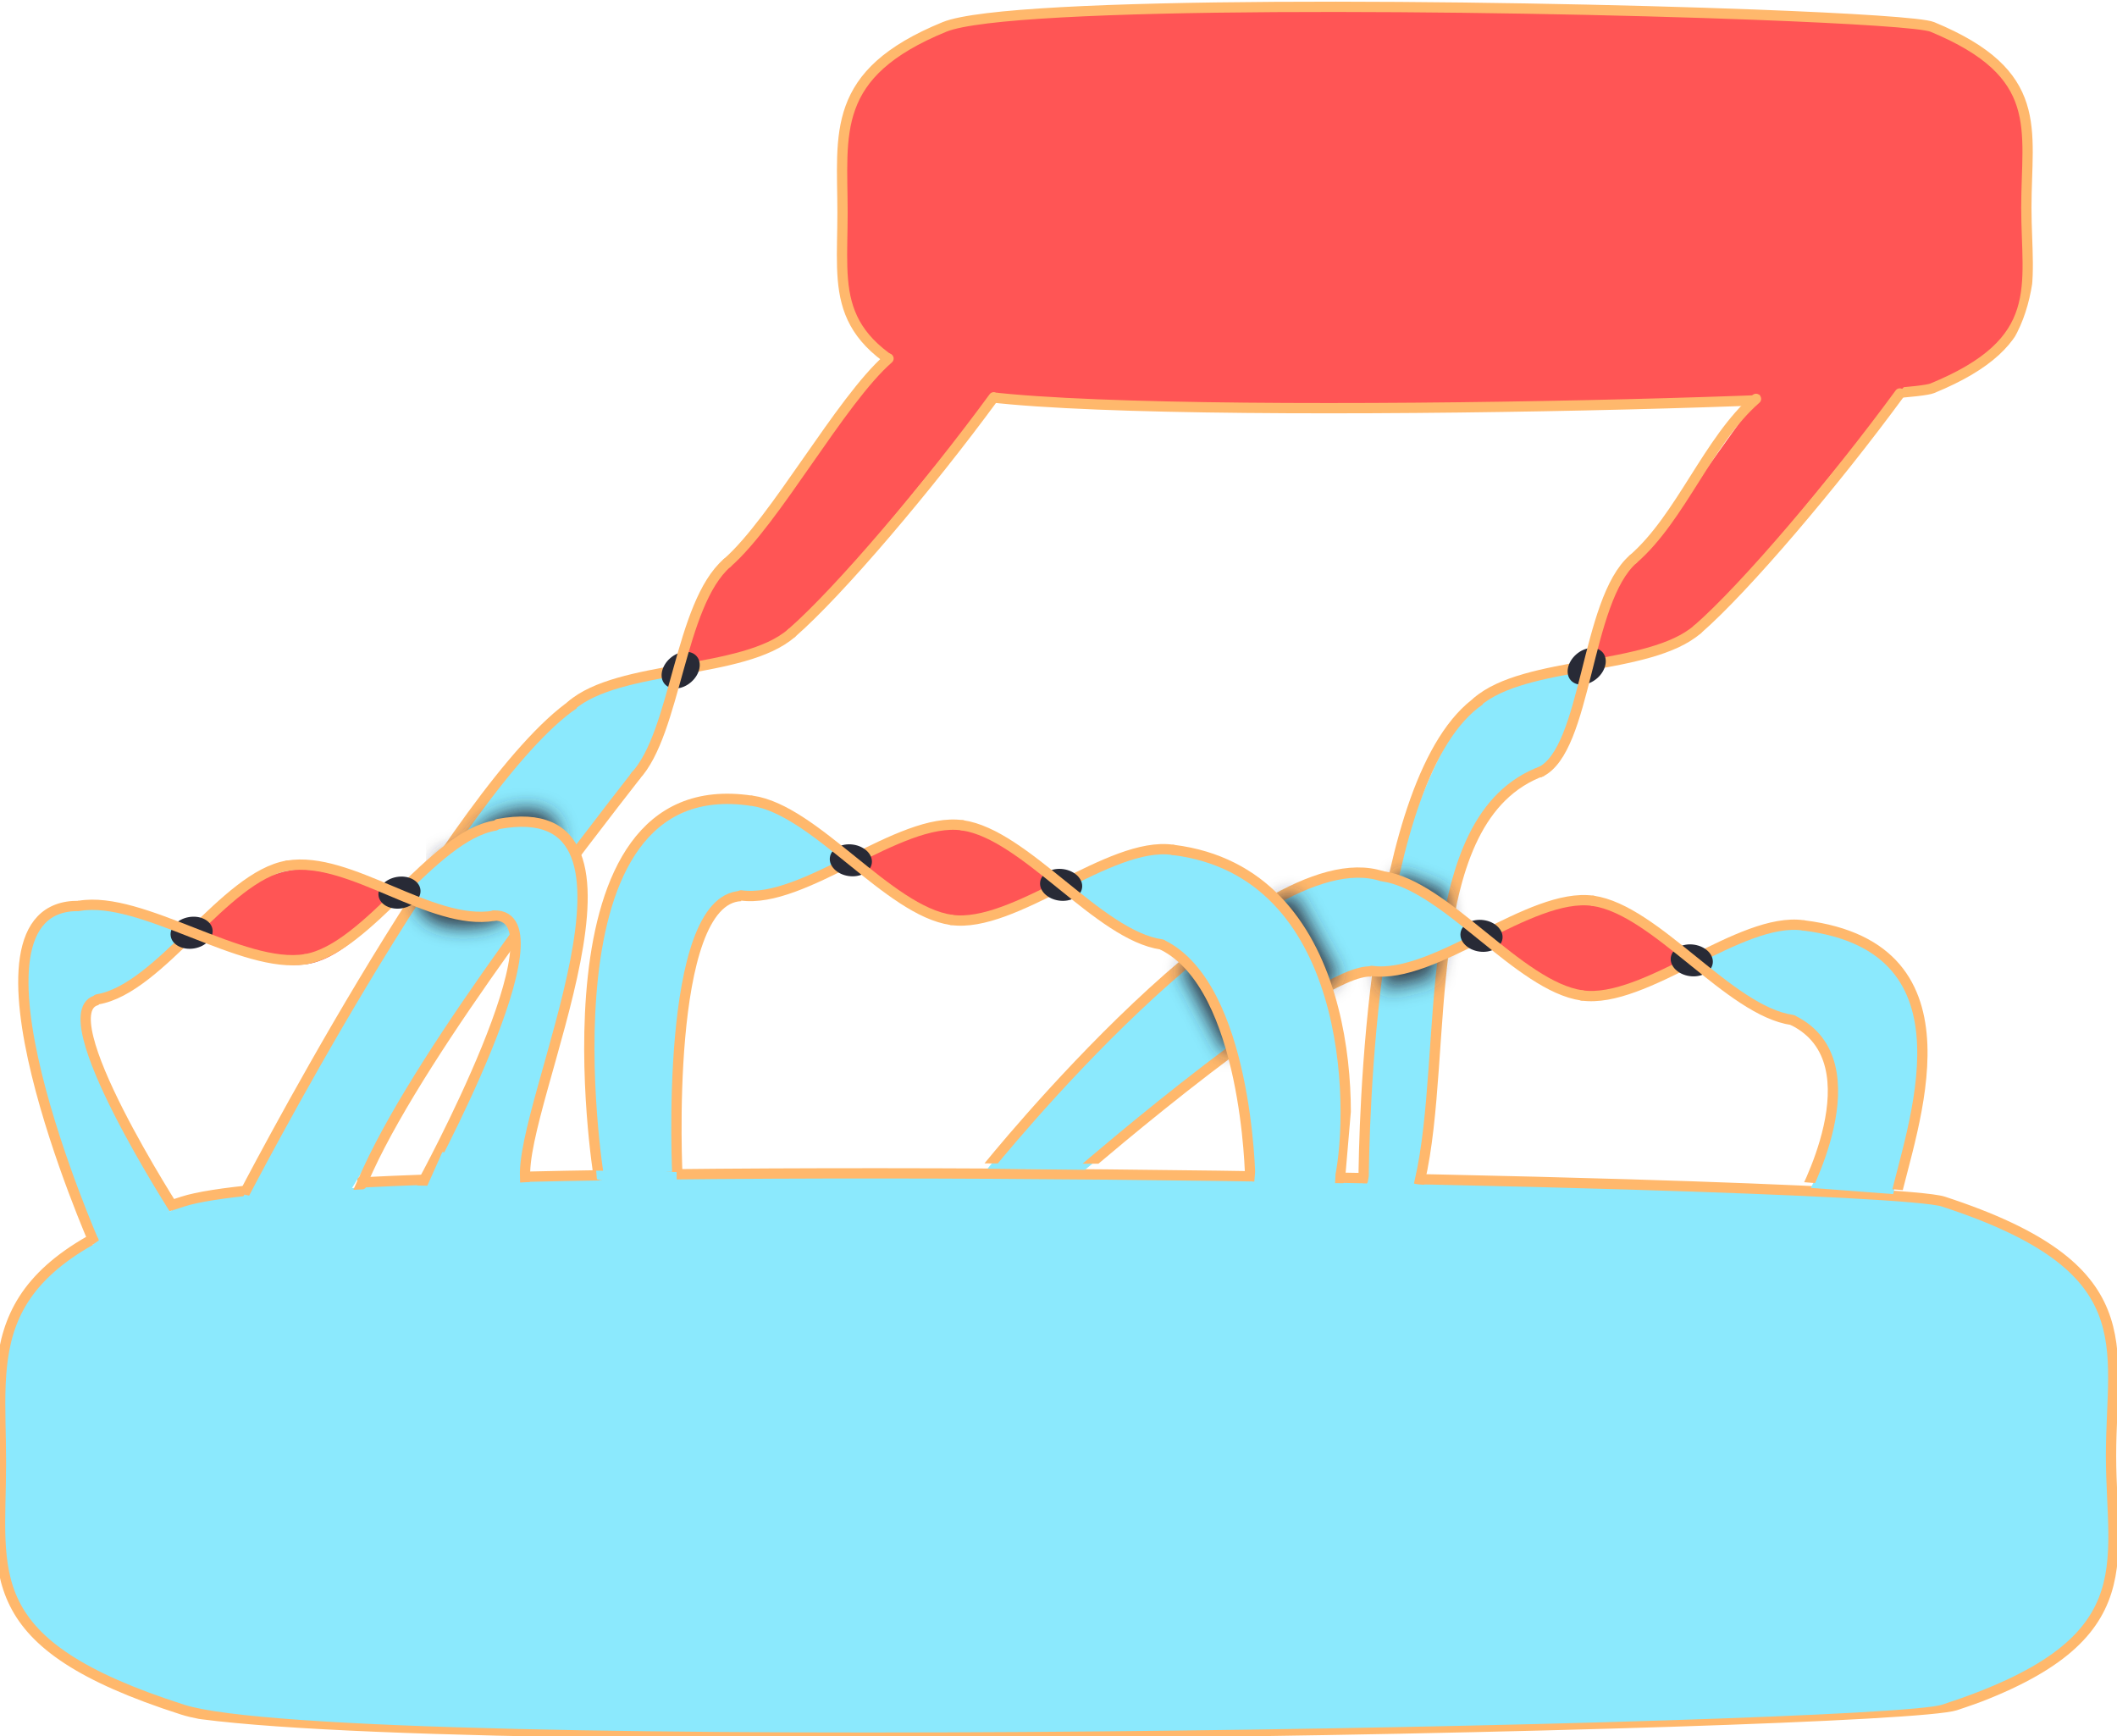
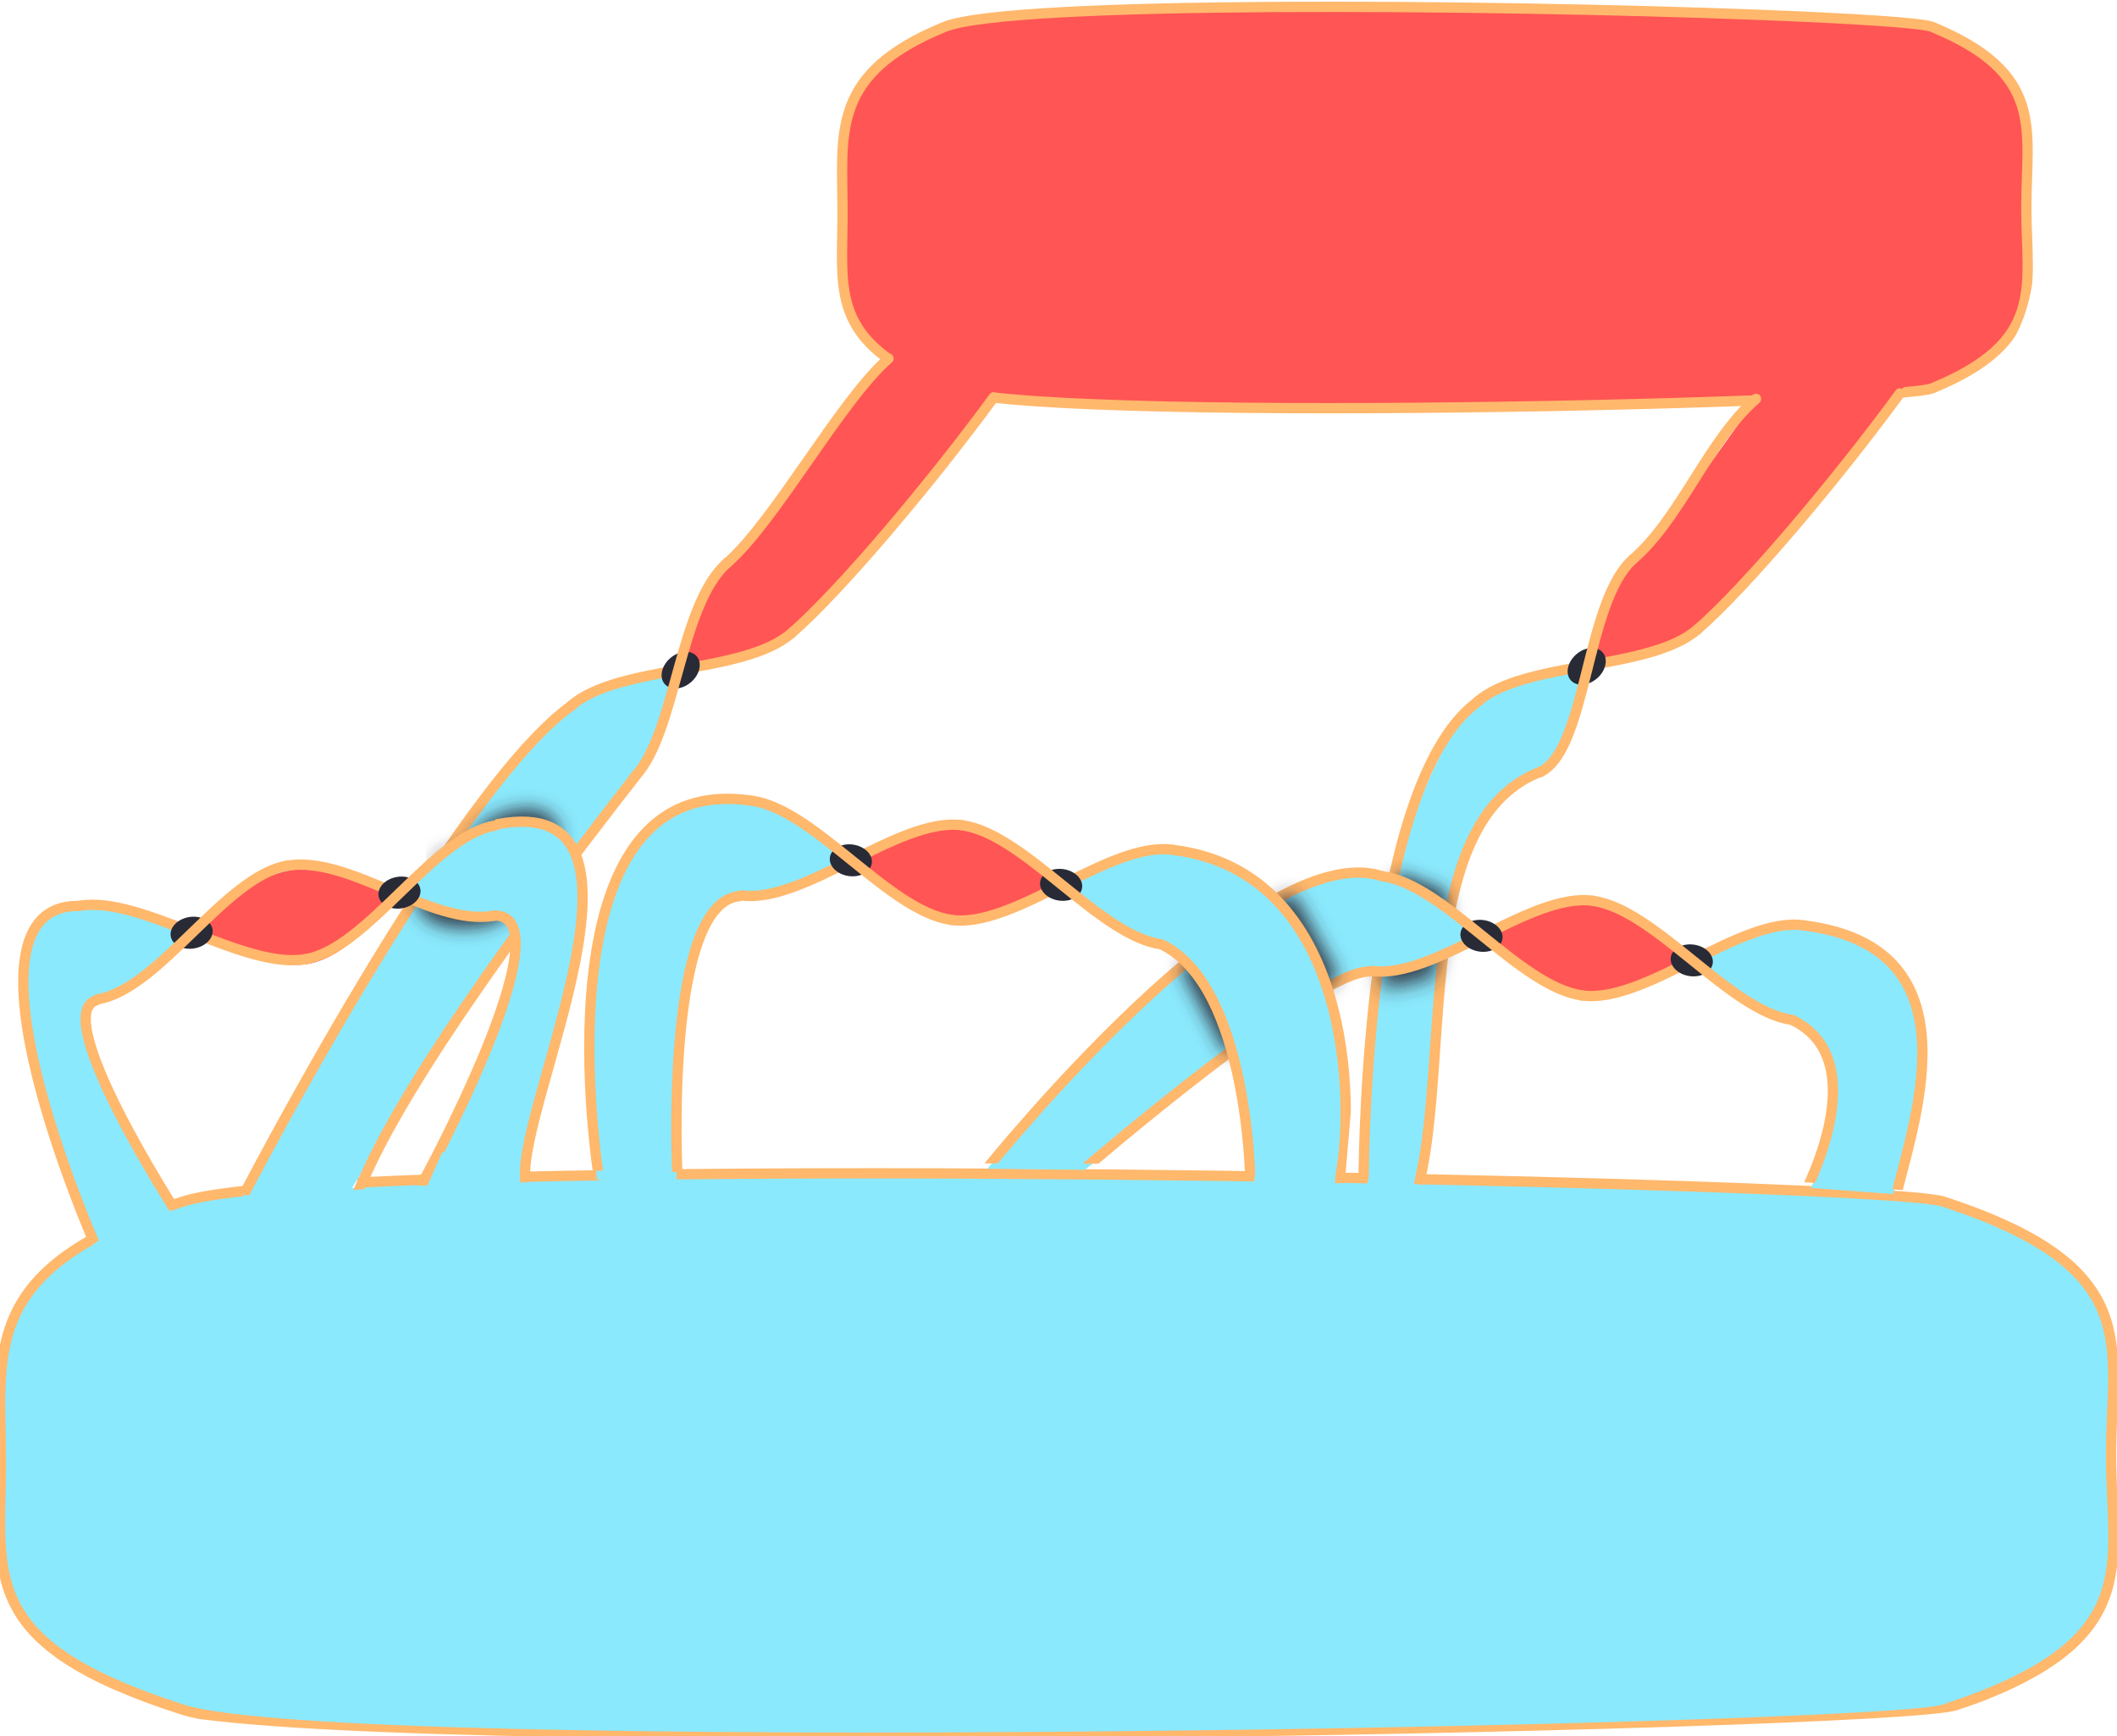
<svg xmlns="http://www.w3.org/2000/svg" xmlns:ns1="http://vectornator.io" height="100%" stroke-miterlimit="10" style="fill-rule:nonzero;clip-rule:evenodd;stroke-linecap:round;stroke-linejoin:round;" version="1.1" viewBox="0 0 1000 820" width="100%" xml:space="preserve">
  <defs>
    <filter color-interpolation-filters="sRGB" filterUnits="userSpaceOnUse" height="61.911" id="Filter" width="79.592" x="185.838" y="387.038">
      <feDropShadow dx="-3.599" dy="6.227" flood-color="#282a36" flood-opacity="0.9" in="SourceGraphic" result="Shadow" stdDeviation="4.253" />
    </filter>
    <filter color-interpolation-filters="sRGB" filterUnits="userSpaceOnUse" height="61.911" id="Filter_2" width="79.592" x="195.335" y="371.372">
      <feDropShadow dx="5.897" dy="-9.439" flood-color="#282a36" flood-opacity="0.9" in="SourceGraphic" result="Shadow" stdDeviation="4.253" />
    </filter>
    <filter color-interpolation-filters="sRGB" filterUnits="userSpaceOnUse" height="57.925" id="Filter_3" width="48.308" x="646.795" y="402.947">
      <feDropShadow dx="4.76" dy="-6.548" flood-color="#282a36" flood-opacity="0.9" in="SourceGraphic" result="Shadow" stdDeviation="3.825" />
    </filter>
    <filter color-interpolation-filters="sRGB" filterUnits="userSpaceOnUse" height="66.492" id="Filter_4" width="52.078" x="641.051" y="411.737">
      <feDropShadow dx="-3.275" dy="8.881" flood-color="#282a36" flood-opacity="0.9" in="SourceGraphic" result="Shadow" stdDeviation="4.596" />
    </filter>
    <filter color-interpolation-filters="sRGB" filterUnits="userSpaceOnUse" height="89.678" id="Filter_5" width="85.564" x="556.757" y="411.731">
      <feDropShadow dx="5.303" dy="-3.142" flood-color="#282a36" flood-opacity="0.9" in="SourceGraphic" result="Shadow" stdDeviation="4.253" />
    </filter>
    <filter color-interpolation-filters="sRGB" filterUnits="userSpaceOnUse" height="89.678" id="Filter_6" width="85.564" x="547.543" y="418.205">
      <feDropShadow dx="-3.91" dy="3.331" flood-color="#282a36" flood-opacity="0.9" in="SourceGraphic" result="Shadow" stdDeviation="4.253" />
    </filter>
  </defs>
  <clipPath id="ArtboardFrame">
    <rect height="820" width="1000" x="0" y="0" />
  </clipPath>
  <g clip-path="url(#ArtboardFrame)" id="Layer-1" ns1:layerName="Layer 1" visibility="hidden">
    <path d="M-110.735-138.315L1054.77-138.315L1054.77 1059.06L-110.735 1059.06L-110.735-138.315Z" fill="#282a36" fill-rule="nonzero" opacity="1" stroke="none" />
  </g>
  <g clip-path="url(#ArtboardFrame)" id="Layer-2" ns1:layerName="Layer 2">
    <g opacity="1">
      <clipPath id="ClipPath">
        <path d="M-7.815 683.16C-17.29 624.236 35.338 572.159 35.338 572.159L43.624 588.029L81.246 571.775L75.921 557.681L116.65 548.498L118.694 564.551L169.208 560.989L166.567 539.694C166.567 539.694 189.219 538.048 197.018 537.72C198.605 537.653 202.698 559.552 202.698 559.552L247.725 558.435C247.725 558.435 243.945 535.862 246.335 535.78C260.931 535.281 293.989 531.335 293.989 531.335L304.463 530.897L334.553 543.06L335.434 530.438C335.434 530.438 351.029 529.556 357.392 529.483C360.725 529.445 360.486 545.597 360.486 545.597L396.799 542.648C396.799 542.648 394.59 520.709 398.538 520.656C423.208 520.326 522.762 511.549 522.762 511.549C522.762 511.549 469.301 560.701 482.59 541.041C495.878 521.38 510.643 539.135 510.643 539.135L533.792 541.034L571.782 521.942C571.782 521.942 592.904 522.265 612.264 524.123C615.851 524.467 616.056 537.665 616.056 537.665L642.059 541.357L653.922 523.528L827.865 528.609L804.605 548.903L844.557 550.088L853.554 535.352L879.399 540.496L884.354 550.934L911.663 557.603C911.663 557.603 918.143 542.697 918.606 542.85C1016.33 575.255 1005.34 628.716 1005.34 683.16C1005.34 737.837 1022.73 775.453 924.284 807.856C893.362 818.034 150.136 832.844 73.237 807.856C-26.463 775.459 1.66 742.084-7.815 683.16Z" />
      </clipPath>
      <g clip-path="url(#ClipPath)">
        <path d="M0.45 690.982C0.45 638.186-10.433 598.752 86.333 567.571C141.427 549.818 544.684 552.727 769.143 559.454C851.522 561.923 909.818 564.906 917.98 567.571C1013.48 598.756 997.184 635.178 997.184 687.571C997.184 740.189 1014.18 776.388 917.98 807.571C887.763 817.366 161.479 831.618 86.333 807.571C-11.094 776.394 0.45 743.987 0.45 690.982Z" fill="#8be9fd" fill-rule="nonzero" opacity="1" stroke="#ffb86c" stroke-linecap="round" stroke-linejoin="round" stroke-width="4.861" />
      </g>
    </g>
    <g opacity="1">
      <clipPath id="ClipPath_2">
        <path d="M393.34 94.922C388.024 53.013 417.55 15.974 417.55 15.974L425.258 7.436L431.067 9.667L440.319 5.676L463.169-0.855L470.435-0.643L478.377-4.038L491.174-7.117C491.174-7.117 503.882-8.287 508.258-8.521C509.148-8.568 519.603-8.508 519.603-8.508C519.603-8.508 531.111 8.438 530.587-8.441C530.063-25.32 534.585-9.842 535.926-9.9C544.115-10.255 562.662-13.062 562.662-13.062L568.538-13.373L585.42-4.723L585.914-13.7C585.914-13.7 594.663-14.327 598.233-14.379C600.103-14.406 599.969-2.918 599.969-2.918L620.341-5.016C620.341-5.016 619.102-20.619 621.317-20.657C635.158-20.892 691.011-27.134 691.011-27.134L678.398-7.89L699.49-10.47L718.513-19.743C718.513-19.743 730.363-19.512 741.225-18.191C743.237-17.947 743.352-8.559 743.352-8.559L757.941-5.934L764.596-18.614L862.184-15.001C862.184-15.001 856.156 15 852.186-0.345C848.216-15.691 868.786-0.552 868.786-0.552L876.596-10.205L891.096-6.546L891.566-1.024L906.647 2.143C906.647 2.143 912.833-4.981 913.092-4.872C967.919 18.176 961.751 56.199 961.751 94.922C961.751 133.81 963.337 171.469 908.105 194.516C890.757 201.754 482.386 206.29 439.243 188.517C383.308 165.476 398.655 136.831 393.34 94.922Z" />
      </clipPath>
      <g clip-path="url(#ClipPath_2)">
        <path d="M397.977 100.485C397.977 62.934 391.871 34.888 446.16 12.711C477.07 0.084 703.31 2.153 829.239 6.937C875.456 8.693 908.162 10.815 912.741 12.711C966.317 34.89 957.177 60.795 957.177 98.059C957.177 135.483 966.714 161.229 912.741 183.408C895.788 190.374 488.319 200.511 446.16 183.408C391.5 161.233 397.977 138.184 397.977 100.485Z" fill="#ff5555" fill-rule="nonzero" opacity="1" stroke="#ffb86c" stroke-linecap="round" stroke-linejoin="round" stroke-width="4.861" />
      </g>
    </g>
  </g>
  <g id="Layer-7" ns1:layerName="Layer 7">
    <g opacity="1">
      <clipPath id="ClipPath_3">
        <path d="M323.318 323.12C303.944 304.696 161.993 315.627 179.836 296.863C197.679 278.099 85.156 600.85 104.53 619.273C123.905 637.697 402.262 354.33 384.419 373.094C366.576 391.858 342.692 341.543 323.318 323.12Z" />
      </clipPath>
      <g clip-path="url(#ClipPath_3)">
        <path d="M449.343 231.164C425.825 249.789 366.122 247.311 342.604 265.935L342.598 265.929C319.079 284.553 317.206 355.736 301.908 366.861C269.427 390.478 166.208 561.31 166.208 561.31C166.208 561.31 103.379 586.702 115.407 564.306C228.659 353.437 266.072 336.195 266.072 336.195C285.554 320.767 328.796 317.223 356.541 308.026C362.29 306.12 367.36 303.703 371.397 300.506L371.403 300.513C394.921 281.888 390.614 219.054 421.802 193.513C445.742 173.907 561.875 31.397 657.362 34.365C756.42 37.444 710.161 111.828 723.004 130.623C723.004 130.623 706.688 141.579 706.501 141.132C683.195 85.394 746.421 78.898 657.106 73.31C612.632 70.527 462.326 226.229 448.345 231.283" fill="#8be9fd" fill-rule="nonzero" opacity="1" stroke="none" />
      </g>
    </g>
    <g opacity="1">
      <clipPath id="ClipPath_4">
        <path d="M323.318 323.12C303.944 304.696 306.755 269.717 324.598 250.953C332.745 242.387 287.499 208.818 326.481 174.587C372.884 133.838 445.577 172.543 443.605 175.312C441.634 178.081 567.11 192.741 548.135 226.868C515.654 285.288 406.022 305.826 394.759 317.671C376.916 336.435 342.692 341.543 323.318 323.12Z" />
      </clipPath>
      <g clip-path="url(#ClipPath_4)">
        <path d="M426.319 162.817C402.801 181.442 366.122 247.311 342.604 265.935L341.721 269.436C312.932 299.918 326.46 341.631 294.778 364.713C274.571 379.434 367.244 433.623 367.244 433.623L339.68 462.61C339.68 462.61 209.774 359.778 265.613 330.08C299.124 312.257 328.796 317.223 356.541 308.026C362.29 306.12 367.36 303.703 371.397 300.506L371.403 300.513C394.921 281.888 450.107 207.214 481.291 173.351C538.871 110.825 593.546 40.714 613.741 70.268L560.548 38.568C560.548 38.568 534.253 62.992 492.196 78.196" fill="#ff5555" fill-rule="nonzero" opacity="1" stroke="none" />
      </g>
    </g>
    <g opacity="1">
      <path d="M373.872 299.073C351.249 318.775 292.346 313.69 269.723 333.392" fill="none" opacity="1" stroke="#ffb86c" stroke-linecap="round" stroke-linejoin="round" stroke-width="4.861" />
      <path d="M313.986 323.098C311.266 319.974 312.437 314.502 316.602 310.875C320.767 307.248 326.348 306.839 329.069 309.963C331.789 313.087 330.618 318.559 326.453 322.186C322.288 325.813 316.706 326.222 313.986 323.098Z" fill="#282a36" fill-rule="nonzero" opacity="1" stroke="none" />
      <path d="M300.104 366.588C319.34 346.096 320.867 285.579 343.491 265.877" fill="none" opacity="1" stroke="#ffb86c" stroke-linecap="round" stroke-linejoin="round" stroke-width="4.861" />
      <path d="M373.878 299.079C396.502 279.377 438.532 229.803 469.428 187.656" fill="none" opacity="1" stroke="#ffb86c" stroke-linecap="round" stroke-linejoin="round" stroke-width="4.861" />
      <path d="M419.696 169.357C397.072 189.059 366.12 246.182 343.497 265.884" fill="none" opacity="1" stroke="#ffb86c" stroke-linecap="round" stroke-linejoin="round" stroke-width="4.861" />
    </g>
    <g opacity="1">
      <clipPath id="ClipPath_5">
        <path d="M29.291 95.637L428.341 172.202L439.46 178.014L485.006 186.836L502.216 188.053L976.023 281.95L958.916 571.429L737.184 559.732C737.184 559.732 689.493 556.777 552.168 556.646C507.276 556.604 454.04 555.473 401.27 554.99C383.693 554.829 355.397 555.691 338.539 556.545C272.647 559.883 189.405 553.291 189.405 553.291L171.561 561.773L117.467 564.703L87.799 558.541L5.573 591.122L29.291 95.637Z" />
      </clipPath>
      <g clip-path="url(#ClipPath_5)">
        <path d="M271.157 332.465C215.155 370.609 113.587 567.355 113.587 567.355L167.387 567.029C167.387 567.029 169.673 561.617 173.934 552.363C201.005 493.58 278.792 394.086 300.699 365.947" fill="none" opacity="1" stroke="#ffb86c" stroke-linecap="butt" stroke-linejoin="round" stroke-width="4.861" />
      </g>
    </g>
  </g>
  <g clip-path="url(#ArtboardFrame)" id="Layer-6" ns1:layerName="Layer 6">
    <g opacity="1">
      <clipPath id="ClipPath_6">
        <path d="M751.294 321.322C731.92 302.898 589.97 313.829 607.813 295.065C625.656 276.301 630.696 574.548 650.07 592.971C669.444 611.395 724.859 552.623 707.016 571.386C689.173 590.15 770.669 339.745 751.294 321.322Z" />
      </clipPath>
      <g clip-path="url(#ClipPath_6)">
        <path d="M877.32 229.366C853.801 247.99 794.099 245.512 770.58 264.137L770.574 264.13C747.056 282.755 751.761 350.55 728.565 363.744C665.038 399.878 686.086 490.904 671.911 558.966C658.064 625.455 645.011 581.614 644.509 556.197C641.359 396.708 694.049 334.397 694.049 334.397C713.531 318.969 756.772 315.424 784.518 306.228C790.267 304.322 795.337 301.905 799.374 298.708L799.379 298.715C822.898 280.09 818.591 217.255 849.778 191.714C873.718 172.109 989.852 29.599 1085.34 32.567C1184.4 35.646 1138.14 110.03 1150.98 128.825C1150.98 128.825 1134.66 139.78 1134.48 139.334C1111.17 83.596 1174.4 77.1 1085.08 71.512C1040.61 68.729 890.302 224.431 876.321 229.485" fill="#8be9fd" fill-rule="nonzero" opacity="1" stroke="none" />
      </g>
    </g>
    <g opacity="1">
      <clipPath id="ClipPath_7">
        <path d="M751.294 321.322C731.92 302.898 734.732 267.919 752.575 249.155C760.721 240.588 715.476 207.02 754.457 172.788C800.86 132.04 873.553 170.744 871.582 173.514C869.611 176.283 995.087 190.942 976.111 225.07C943.63 283.49 833.999 304.028 822.735 315.873C804.892 334.636 770.669 339.745 751.294 321.322Z" />
      </clipPath>
      <g clip-path="url(#ClipPath_7)">
        <path d="M854.296 161.019C830.777 179.643 794.099 245.512 770.58 264.137L769.698 267.638C740.908 298.12 754.437 339.833 722.754 362.915C702.548 377.636 795.22 431.825 795.22 431.825L767.656 460.812C767.656 460.812 637.75 357.979 693.59 328.282C727.101 310.459 756.772 315.424 784.518 306.228C790.267 304.322 795.337 301.905 799.374 298.708L799.379 298.715C822.898 280.09 878.084 205.415 909.268 171.553C966.848 109.026 1021.52 38.916 1041.72 68.47L988.524 36.769C988.524 36.769 962.23 61.193 920.172 76.398" fill="#ff5555" fill-rule="nonzero" opacity="1" stroke="none" />
      </g>
    </g>
    <g opacity="1">
      <path d="M801.849 297.275C779.225 316.977 720.323 311.892 697.699 331.594" fill="none" opacity="1" stroke="#ffb86c" stroke-linecap="round" stroke-linejoin="round" stroke-width="4.861" />
      <path d="M741.962 321.3C739.242 318.176 740.413 312.703 744.578 309.076C748.743 305.449 754.325 305.041 757.045 308.165C759.765 311.289 758.594 316.761 754.429 320.388C750.264 324.015 744.683 324.423 741.962 321.3Z" fill="#282a36" fill-rule="nonzero" opacity="1" stroke="none" />
      <path d="M727.49 364.724C749.748 354.209 748.844 283.781 771.467 264.079" fill="none" opacity="1" stroke="#ffb86c" stroke-linecap="round" stroke-linejoin="round" stroke-width="4.861" />
      <path d="M801.855 297.281C824.479 277.579 866.509 228.004 897.405 185.858" fill="none" opacity="1" stroke="#ffb86c" stroke-linecap="round" stroke-linejoin="round" stroke-width="4.861" />
      <path d="M829.481 188.406C806.857 208.108 794.097 244.383 771.473 264.085" fill="none" opacity="1" stroke="#ffb86c" stroke-linecap="round" stroke-linejoin="round" stroke-width="4.861" />
    </g>
    <g opacity="1">
      <clipPath id="ClipPath_8">
        <path d="M457.267 93.838L856.318 170.404L867.437 176.216L912.982 185.038L930.192 186.255L1404 280.152L1386.89 569.63L1165.16 557.934C1165.16 557.934 1117.47 554.979 980.144 554.848C935.252 554.805 882.017 553.675 829.246 553.192C811.669 553.031 783.373 553.893 766.516 554.747C741.611 556.008 692.423 558.846 674.535 559.581C670.294 559.756 667.938 559.059 667.938 559.059L668.891 553.732C668.891 553.732 652.357 555.309 647.345 554.585C646.062 554.4 646.648 559.209 645.387 559.043C631.44 557.201 617.381 551.493 617.381 551.493L601.571 558.007L546.469 557.515L515.775 556.743L433.55 589.324L457.267 93.838Z" />
      </clipPath>
      <g clip-path="url(#ClipPath_8)">
        <path d="M699.133 330.666C646.905 366.241 644.272 535.244 644.117 558.116C644.106 559.768 668.329 567.852 670.638 557.929C684.89 496.675 668.254 386.22 728.676 364.149" fill="none" opacity="1" stroke="#ffb86c" stroke-linecap="butt" stroke-linejoin="round" stroke-width="4.861" />
      </g>
    </g>
  </g>
  <g clip-path="url(#ArtboardFrame)" id="Layer-5" ns1:layerName="Layer 5">
    <g opacity="1">
      <path d="M222.466 405.731C227.097 397.843 249.359 391.503 252.964 401.498C256.57 411.492 240.126 421.432 236.238 424.672C233.793 426.71 211.559 430.535 206.125 420.96C201.441 412.705 212.092 423.403 222.466 405.731Z" fill="#8be9fd" fill-rule="nonzero" filter="url(#Filter)" stroke="#ffb86c" stroke-linecap="butt" stroke-linejoin="round" stroke-width="9.836" ns1:shadowAngle="2.09486" ns1:shadowColor="#282a36" ns1:shadowOffset="7.19178" ns1:shadowOpacity="0.9" ns1:shadowRadius="8.50685" />
      <path d="M222.466 405.731C227.097 397.843 249.359 391.503 252.964 401.498C256.57 411.492 240.126 421.432 236.238 424.672C233.793 426.71 211.559 430.535 206.125 420.96C201.441 412.705 212.092 423.403 222.466 405.731Z" fill="#8be9fd" fill-rule="nonzero" filter="url(#Filter_2)" stroke="#ffb86c" stroke-linecap="butt" stroke-linejoin="round" stroke-width="9.836" ns1:shadowAngle="-1.01235" ns1:shadowColor="#282a36" ns1:shadowOffset="11.1301" ns1:shadowOpacity="0.9" ns1:shadowRadius="8.50685" />
      <path d="M225.329 431.843C192.503 427.19 167.091 406.872 137.381 411.031L137.379 411.022C107.669 415.18 93.353 455.317 46.137 472.013C24.998 479.489 82.24 571.156 82.24 571.156L45.715 591.732C45.715 591.732-24.676 424.732 38.514 427.383C76.436 428.974 38.717 427.324 38.717 427.324C63.328 423.88 99.513 448.274 128.097 454.386C134.019 455.652 139.616 456.134 144.715 455.42L144.717 455.429C174.427 451.27 198.655 394.275 238.48 388.033C322.455 374.871 238.033 533.166 248.334 560.305C248.334 560.305 185.613 591.512 199.619 562.017C260.036 434.786 249.662 435.292 225.329 431.843Z" fill="#8be9fd" fill-rule="nonzero" opacity="1" stroke="none" />
      <clipPath id="ClipPath_9">
        <path d="M94.021 452.783C86.637 427.087 104.55 396.147 129.436 388.996C154.322 381.844 180.482 396.878 187.866 422.573C195.25 448.269 181.062 474.897 156.176 482.048C131.29 489.199 101.405 478.478 94.021 452.783Z" />
      </clipPath>
      <g clip-path="url(#ClipPath_9)">
        <path d="M243.379 439.126C213.669 443.285 167.091 406.872 137.381 411.031L137.379 411.022C95.995 419.087 91.934 458.278 46.137 472.013C22.191 479.195 73.755 568.124 73.755 568.124L35.311 579.171C35.311 579.171-24.676 424.732 38.514 427.383C76.436 428.974 38.717 427.324 38.717 427.324C63.328 423.88 99.513 448.274 128.097 454.386C134.019 455.652 139.616 456.134 144.715 455.42L144.717 455.429C174.427 451.27 196.61 400.921 236.435 394.679C320.41 381.517 310.846 467.485 313.304 503.195L273.936 513.101C273.936 513.101 287.942 447.423 243.974 439.249" fill="#ff5555" fill-rule="nonzero" opacity="1" stroke="none" />
        <path d="M223.096 391.773L194.758 428.713L237.77 432.762L266.867 394.81L223.096 391.773Z" fill="none" opacity="1" stroke="#ffb86c" stroke-linecap="butt" stroke-linejoin="round" stroke-width="4.861" />
      </g>
    </g>
    <g opacity="1">
+       <path d="M144.257 453.079C114.67 458.039 67.125 422.899 37.538 427.859" fill="none" opacity="1" stroke="#ffb86c" stroke-linecap="round" stroke-linejoin="round" stroke-width="4.861" />
+       <path d="M80.649 442.235C79.964 438.15 83.824 434.098 89.271 433.185C94.718 432.272 99.689 434.843 100.373 438.928C101.058 443.014 97.198 447.066 91.751 447.979C86.304 448.892 81.334 446.32 80.649 442.235Z" fill="#282a36" fill-rule="nonzero" opacity="1" stroke="none" />
      <path d="M46.072 472.043C75.659 467.083 106.136 413.856 135.723 408.896" fill="none" opacity="1" stroke="#ffb86c" stroke-linecap="round" stroke-linejoin="round" stroke-width="4.861" />
-       <path d="M80.649 442.235C79.964 438.15 83.824 434.098 89.271 433.185C94.718 432.272 99.689 434.843 100.373 438.928C101.058 443.014 97.198 447.066 91.751 447.979C86.304 448.892 81.334 446.32 80.649 442.235Z" fill="#282a36" fill-rule="nonzero" opacity="1" stroke="none" />
-       <path d="M144.257 453.079C114.67 458.039 67.125 422.899 37.538 427.859" fill="none" opacity="1" stroke="#ffb86c" stroke-linecap="round" stroke-linejoin="round" stroke-width="4.861" />
+       <path d="M233.242 432.59C203.654 437.55 165.312 403.944 135.725 408.904" fill="none" opacity="1" stroke="#ffb86c" stroke-linecap="round" stroke-linejoin="round" stroke-width="4.861" />
+       <path d="M178.836 423.28C178.151 419.195 182.011 415.143 187.458 414.23C192.905 413.317 197.876 415.888 198.56 419.973C199.245 424.058 195.385 428.11 189.938 429.023C184.491 429.937 179.521 427.365 178.836 423.28Z" fill="#282a36" fill-rule="nonzero" opacity="1" stroke="none" />
      <path d="M144.259 453.088C173.846 448.127 204.323 394.901 233.91 389.94" fill="none" opacity="1" stroke="#ffb86c" stroke-linecap="round" stroke-linejoin="round" stroke-width="4.861" />
-       <path d="M178.836 423.28C178.151 419.195 182.011 415.143 187.458 414.23C192.905 413.317 197.876 415.888 198.56 419.973C199.245 424.058 195.385 428.11 189.938 429.023C184.491 429.937 179.521 427.365 178.836 423.28Z" fill="#282a36" fill-rule="nonzero" opacity="1" stroke="none" />
-       <path d="M233.242 432.59C203.654 437.55 165.312 403.944 135.725 408.904" fill="none" opacity="1" stroke="#ffb86c" stroke-linecap="round" stroke-linejoin="round" stroke-width="4.861" />
      <clipPath id="ClipPath_10">
        <path d="M-640.105 498.14L355.646 265.075L250.207 558.307L245.683 558.582L245.417 547.755L208.944 544.175L201.855 560.075L194.949 559.934L144.659 534.655C144.659 534.655 85.25 570.334 81.24 571.72C69.554 575.758 43.347 577.093 43.347 577.093L46.714 585.907L40.078 590.44L-379.141 700.085L-474.414 735.782L-542.957 791.679L-640.105 498.14Z" />
      </clipPath>
      <g clip-path="url(#ClipPath_10)">
        <path d="M37.336 427.923C-25.902 426.982 44.732 587.556 44.732 587.556L84.005 573.72C84.005 573.72 21.698 477.474 46.163 472.331" fill="none" opacity="1" stroke="#ffb86c" stroke-linecap="butt" stroke-linejoin="round" stroke-width="4.861" />
        <path d="M233.313 432.454C269.144 431.497 199.417 559.068 199.417 559.068L248.12 557.034C244.697 521.404 318.849 373.815 235.261 389.243" fill="none" opacity="1" stroke="#ffb86c" stroke-linecap="round" stroke-linejoin="round" stroke-width="4.861" />
      </g>
    </g>
  </g>
  <g clip-path="url(#ArtboardFrame)" id="Layer-3" ns1:layerName="Layer 3">
    <g opacity="1">
      <path d="M656.721 421.489L654.029 455.427L678.349 448.973L676.033 429.154L656.721 421.489Z" fill="#8be9fd" fill-rule="nonzero" filter="url(#Filter_3)" stroke="#ffb86c" stroke-linecap="butt" stroke-linejoin="round" stroke-width="4.861" ns1:shadowAngle="-0.942214" ns1:shadowColor="#282a36" ns1:shadowOffset="8.09589" ns1:shadowOpacity="0.9" ns1:shadowRadius="7.65068" />
      <path d="M660.194 416.776L658.246 455.427L678.349 450.957L682.484 429.402L660.194 416.776Z" fill="#8be9fd" fill-rule="nonzero" filter="url(#Filter_4)" stroke="#ffb86c" stroke-linecap="butt" stroke-linejoin="round" stroke-width="4.861" ns1:shadowAngle="1.92412" ns1:shadowColor="#282a36" ns1:shadowOffset="9.46575" ns1:shadowOpacity="0.9" ns1:shadowRadius="9.19178" />
      <path d="M846.599 481.781C816.895 477.572 782.186 429.712 752.483 425.503L752.484 425.494C722.781 421.285 697.936 455.906 647.945 458.913C625.564 460.259 534.391 534.518 515.824 549.82C513.689 551.58 512.514 552.56 512.514 552.56L466.459 552.056C466.459 552.056 592.945 393.913 652.945 413.913C688.953 425.916 653.157 413.913 653.157 413.913C677.762 417.4 705.802 450.839 731.586 464.608C736.928 467.461 742.174 469.469 747.272 470.191L747.271 470.2C776.975 474.409 812.201 432.145 852.201 437.145C936.544 447.688 901.783 529.032 894.283 564.032L855.372 561.098C855.372 561.098 887.137 502.063 847.137 482.063" fill="#8be9fd" fill-rule="nonzero" opacity="1" stroke="none" />
      <clipPath id="ClipPath_11">
        <path d="M704.049 450.54C704.049 423.804 725.039 402.131 750.932 402.131C776.826 402.131 797.816 423.804 797.816 450.54C797.816 477.275 776.826 498.949 750.932 498.949C725.039 498.949 704.049 477.275 704.049 450.54Z" />
      </clipPath>
      <g clip-path="url(#ClipPath_11)">
        <path d="M846.599 481.781C816.895 477.572 782.186 429.712 752.483 425.503L752.484 425.494C710.482 421.815 695.754 458.361 647.945 458.913C622.947 459.202 647.945 558.913 647.945 558.913L607.945 558.913C607.945 558.913 592.945 393.913 652.945 413.913C688.953 425.916 653.157 413.913 653.157 413.913C677.762 417.4 705.802 450.839 731.586 464.608C736.928 467.461 742.174 469.469 747.272 470.191L747.271 470.2C776.975 474.409 812.201 432.145 852.201 437.145C936.544 447.688 903.609 527.67 896.109 562.67L855.536 561.318C855.536 561.318 887.137 502.063 847.137 482.063" fill="#ff5555" fill-rule="nonzero" opacity="1" stroke="none" />
      </g>
    </g>
    <g opacity="1">
      <path d="M647.945 458.61C677.649 462.819 722.781 421.285 752.484 425.494" fill="none" opacity="1" stroke="#ffb86c" stroke-linecap="round" stroke-linejoin="round" stroke-width="4.861" />
      <path d="M689.911 440.64C690.492 436.539 695.396 433.842 700.864 434.617C706.333 435.392 710.294 439.345 709.713 443.446C709.132 447.547 704.228 450.244 698.76 449.469C693.292 448.694 689.33 444.741 689.911 440.64Z" fill="#282a36" fill-rule="nonzero" opacity="1" stroke="none" />
      <path d="M747.272 470.191C717.569 465.982 682.86 418.122 653.157 413.913" fill="none" opacity="1" stroke="#ffb86c" stroke-linecap="round" stroke-linejoin="round" stroke-width="4.861" />
      <path d="M747.271 470.2C776.975 474.409 822.107 432.875 851.81 437.084" fill="none" opacity="1" stroke="#ffb86c" stroke-linecap="round" stroke-linejoin="round" stroke-width="4.861" />
      <path d="M789.237 452.23C789.818 448.129 794.722 445.432 800.191 446.207C805.659 446.982 809.621 450.934 809.039 455.036C808.458 459.137 803.554 461.833 798.086 461.058C792.618 460.284 788.656 456.331 789.237 452.23Z" fill="#282a36" fill-rule="nonzero" opacity="1" stroke="none" />
      <path d="M846.599 481.781C816.895 477.572 782.186 429.712 752.483 425.503" fill="none" opacity="1" stroke="#ffb86c" stroke-linecap="round" stroke-linejoin="round" stroke-width="4.861" />
      <clipPath id="ClipPath_12">
        <path d="M-14.061 276.215L960.33 276.215L943.223 565.693L723.014 548.078C723.014 548.078 671.887 549.851 534.561 549.721C397.236 549.59 173.712 547.556 173.712 547.556L72.106 552.806L-10.12 585.387L-14.061 276.215Z" />
      </clipPath>
      <g clip-path="url(#ClipPath_12)">
        <path d="M652.945 413.913C592.945 393.913 466.173 551.997 466.173 551.997L511.794 552.512C511.794 552.512 623.069 456.426 647.945 458.913" fill="none" opacity="1" stroke="#ffb86c" stroke-linecap="butt" stroke-linejoin="round" stroke-width="4.861" />
        <path d="M847.137 482.063C887.137 502.063 850.481 567.421 850.481 567.421L894.917 568.105C902.417 533.105 936.544 447.688 852.201 437.145" fill="none" opacity="1" stroke="#ffb86c" stroke-linecap="round" stroke-linejoin="round" stroke-width="4.861" />
      </g>
    </g>
    <g opacity="1">
      <path d="M604.416 427.937L564.517 454.262L584.261 491.487L623.954 463.928L604.416 427.937Z" fill="#ff5555" fill-rule="nonzero" filter="url(#Filter_5)" stroke="#ffb86c" stroke-linecap="butt" stroke-linejoin="round" stroke-width="4.861" ns1:shadowAngle="-0.534885" ns1:shadowColor="#282a36" ns1:shadowOffset="6.16438" ns1:shadowOpacity="0.9" ns1:shadowRadius="8.50685" />
      <path d="M604.416 427.937L564.517 454.262L584.261 491.487L623.954 463.928L604.416 427.937Z" fill="#ff5555" fill-rule="nonzero" filter="url(#Filter_6)" stroke="#ffb86c" stroke-linecap="butt" stroke-linejoin="round" stroke-width="4.861" ns1:shadowAngle="2.43597" ns1:shadowColor="#282a36" ns1:shadowOffset="5.13699" ns1:shadowOpacity="0.9" ns1:shadowRadius="8.50685" />
      <path d="M551.039 445.272C521.335 441.063 486.626 393.203 456.923 388.994L456.924 388.985C427.221 384.777 402.376 419.398 352.385 422.404C330.004 423.751 318.456 459.534 319.665 559.3C319.698 562.066 282.032 557.953 281.942 556.927C271.274 435.807 285.456 377.443 357.385 377.404C395.341 377.384 357.597 377.404 357.597 377.404C382.202 380.891 410.242 414.33 436.026 428.099C441.368 430.952 446.614 432.96 451.712 433.683L451.711 433.691C481.415 437.9 516.641 395.636 556.641 400.636C640.985 411.179 637.647 527.763 632.947 562.614L590.645 561.625C590.645 561.625 591.577 465.555 551.577 445.555" fill="#8be9fd" fill-rule="nonzero" opacity="1" stroke="none" />
      <clipPath id="ClipPath_13">
        <path d="M408.489 414.031C408.489 387.296 429.479 365.622 455.373 365.622C481.266 365.622 502.256 387.296 502.256 414.031C502.256 440.767 481.266 462.44 455.373 462.44C429.479 462.44 408.489 440.767 408.489 414.031Z" />
      </clipPath>
      <g clip-path="url(#ClipPath_13)">
        <path d="M551.039 445.272C521.335 441.063 486.626 393.203 456.923 388.994L456.924 388.985C414.922 385.307 400.194 421.852 352.385 422.404C327.387 422.693 352.385 522.404 352.385 522.404L312.385 522.404C312.385 522.404 297.385 357.404 357.385 377.404C393.393 389.407 357.597 377.404 357.597 377.404C382.202 380.891 410.242 414.33 436.026 428.099C441.368 430.952 446.614 432.96 451.712 433.683L451.711 433.691C481.415 437.9 516.641 395.636 556.641 400.636C640.985 411.179 608.049 491.161 600.549 526.161L559.976 524.81C559.976 524.81 591.577 465.555 551.577 445.555" fill="#ff5555" fill-rule="nonzero" opacity="1" stroke="none" />
      </g>
    </g>
    <g opacity="1">
      <path d="M350.048 422.938C379.751 427.147 424.883 385.613 454.586 389.822" fill="none" opacity="1" stroke="#ffb86c" stroke-linecap="round" stroke-linejoin="round" stroke-width="4.861" />
      <path d="M392.014 404.968C392.595 400.867 397.499 398.17 402.967 398.945C408.435 399.72 412.397 403.673 411.816 407.774C411.235 411.875 406.331 414.571 400.863 413.797C395.394 413.022 391.433 409.069 392.014 404.968Z" fill="#282a36" fill-rule="nonzero" opacity="1" stroke="none" />
      <path d="M449.375 434.519C419.672 430.31 384.963 382.45 355.259 378.241" fill="none" opacity="1" stroke="#ffb86c" stroke-linecap="round" stroke-linejoin="round" stroke-width="4.861" />
      <path d="M449.374 434.528C479.077 438.737 524.209 397.203 553.913 401.412" fill="none" opacity="1" stroke="#ffb86c" stroke-linecap="round" stroke-linejoin="round" stroke-width="4.861" />
      <path d="M491.34 416.558C491.921 412.456 496.825 409.76 502.293 410.535C507.761 411.309 511.723 415.262 511.142 419.363C510.561 423.465 505.657 426.161 500.189 425.386C494.721 424.611 490.759 420.659 491.34 416.558Z" fill="#282a36" fill-rule="nonzero" opacity="1" stroke="none" />
      <path d="M548.701 446.109C518.998 441.9 484.289 394.039 454.585 389.831" fill="none" opacity="1" stroke="#ffb86c" stroke-linecap="round" stroke-linejoin="round" stroke-width="4.861" />
      <clipPath id="ClipPath_14">
        <path d="M-311.958 240.542L662.432 240.542L635.211 558.902L630.634 558.843L631.592 541.341L594.052 539.679L592.493 558.13L322.571 539.406L322.302 553.685C322.302 553.685 281.62 552.621 235.355 552.577C98.029 552.446-124.186 511.884-124.186 511.884L-225.792 517.134L-308.017 549.714L-311.958 240.542Z" />
      </clipPath>
      <g clip-path="url(#ClipPath_14)">
        <path d="M355.048 378.241C251.387 362.565 282.874 556.067 282.874 556.067L320.006 555.887C320.006 555.887 313.274 424.625 350.048 423.241" fill="none" opacity="1" stroke="#ffb86c" stroke-linecap="butt" stroke-linejoin="round" stroke-width="4.861" />
        <path d="M549.239 446.391C589.239 466.391 590.548 556.4 590.548 556.4L632.838 557.151C640.338 522.151 638.647 412.015 554.303 401.472" fill="none" opacity="1" stroke="#ffb86c" stroke-linecap="round" stroke-linejoin="round" stroke-width="4.861" />
      </g>
    </g>
  </g>
</svg>
